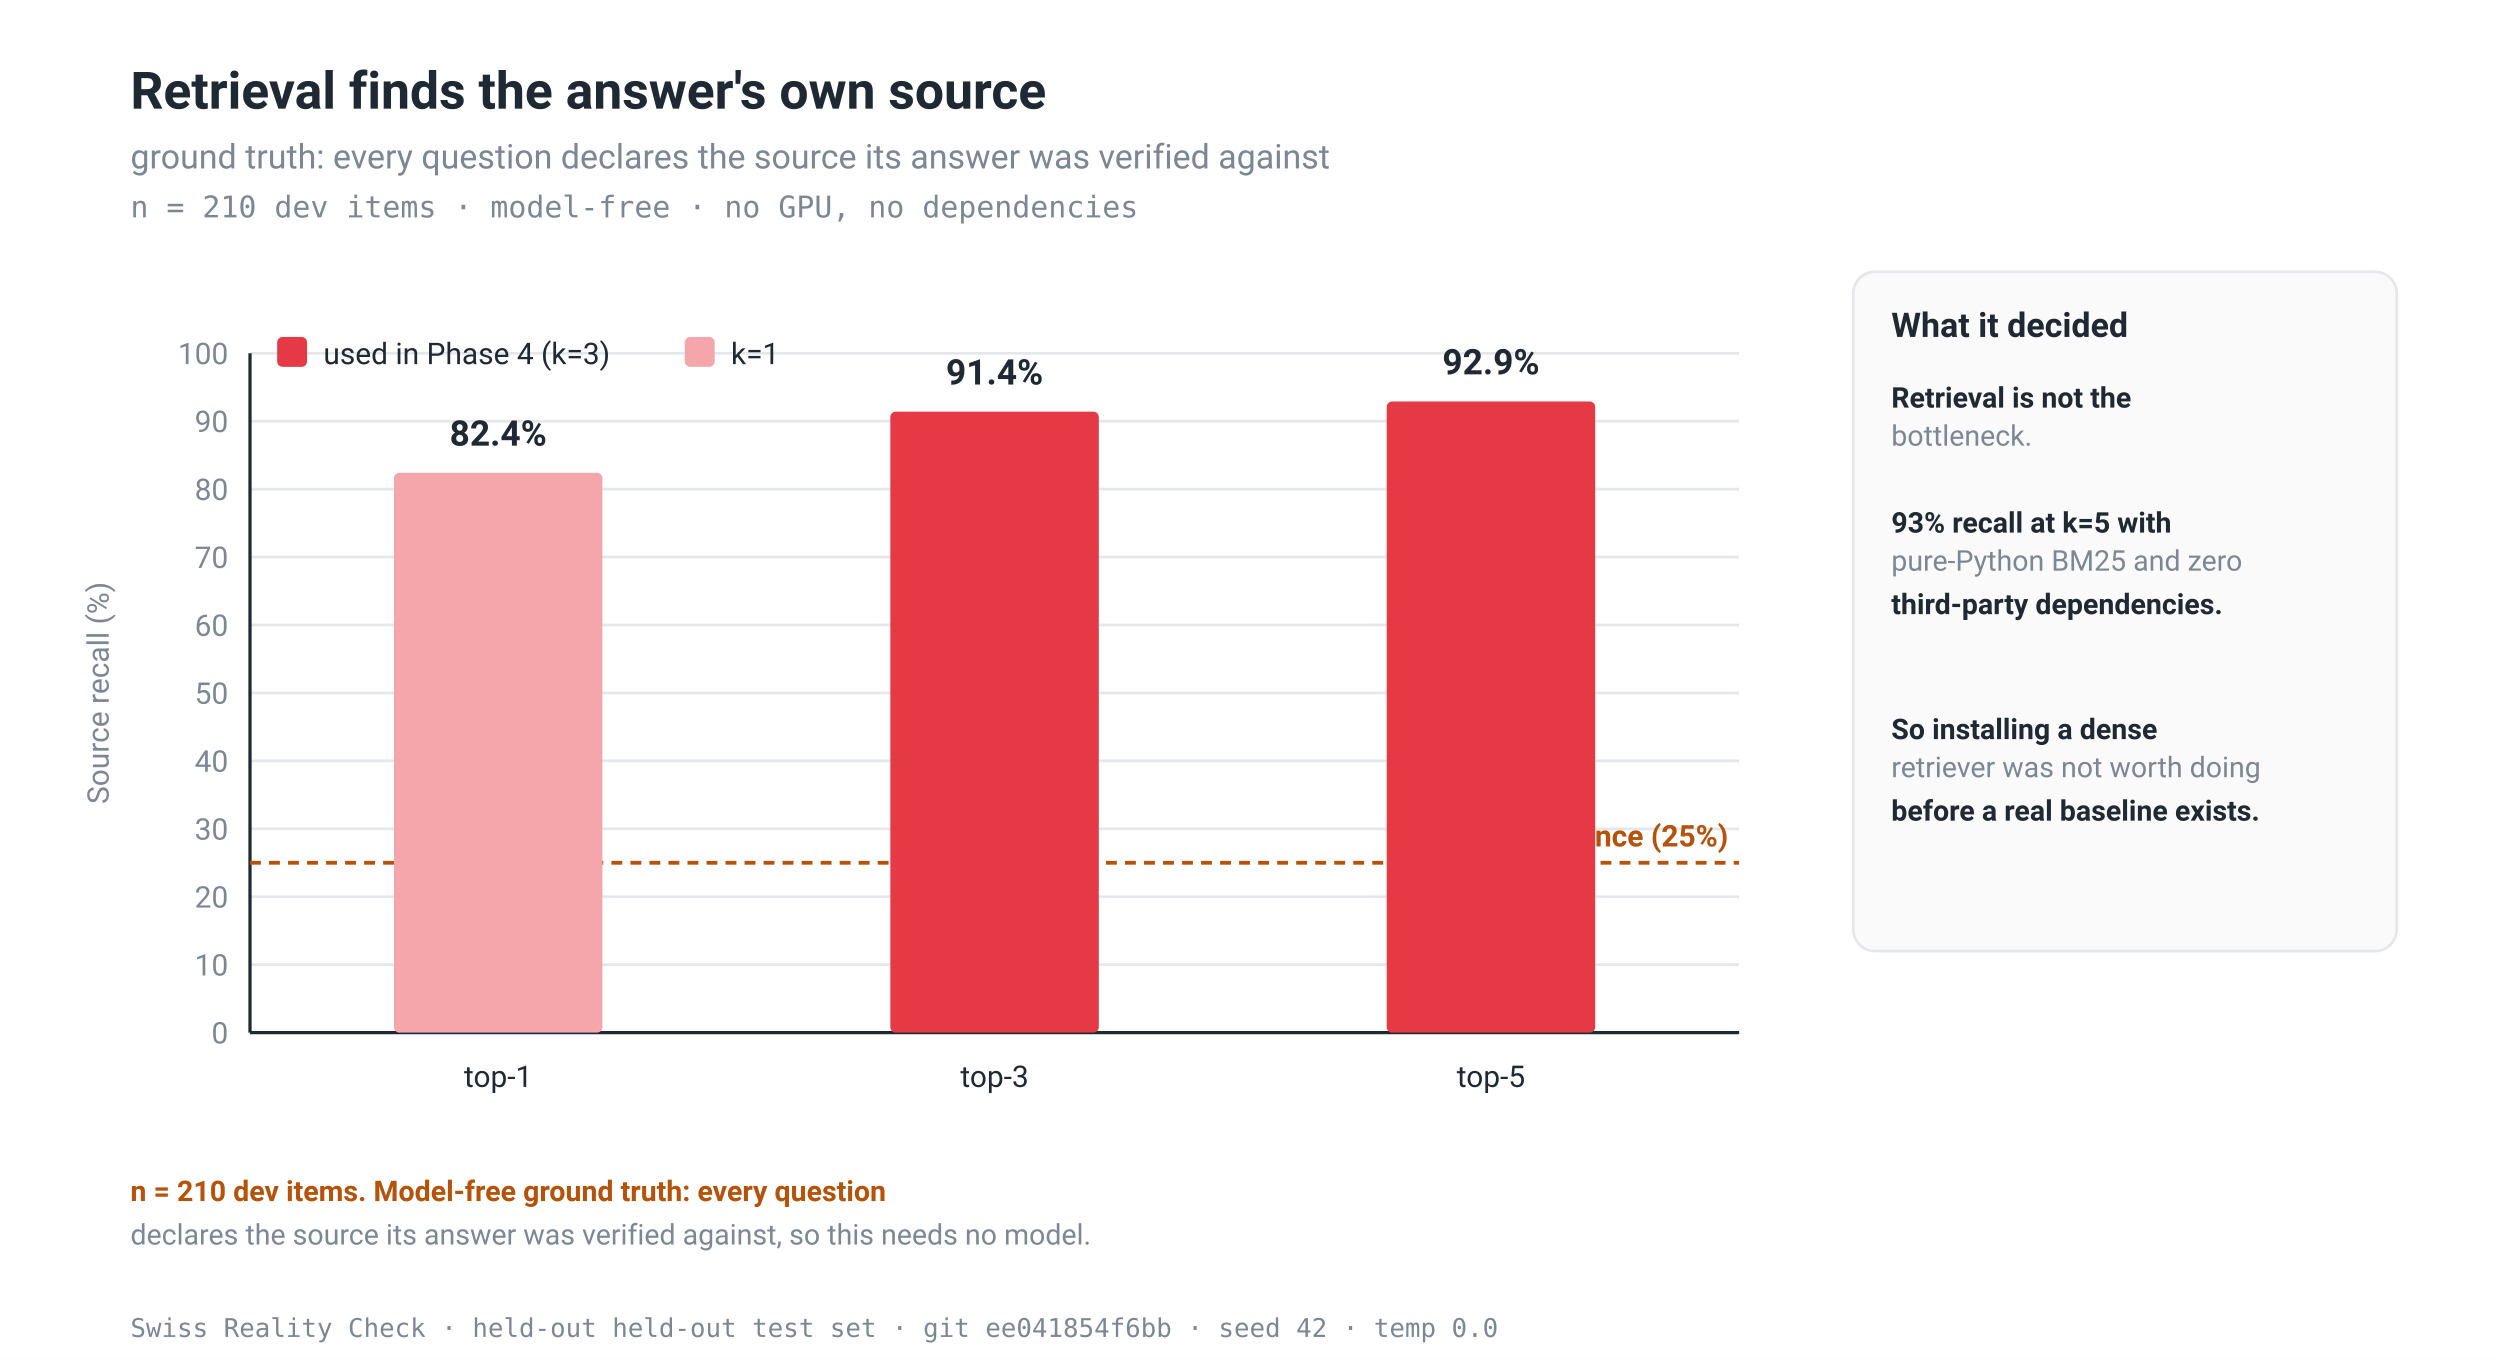
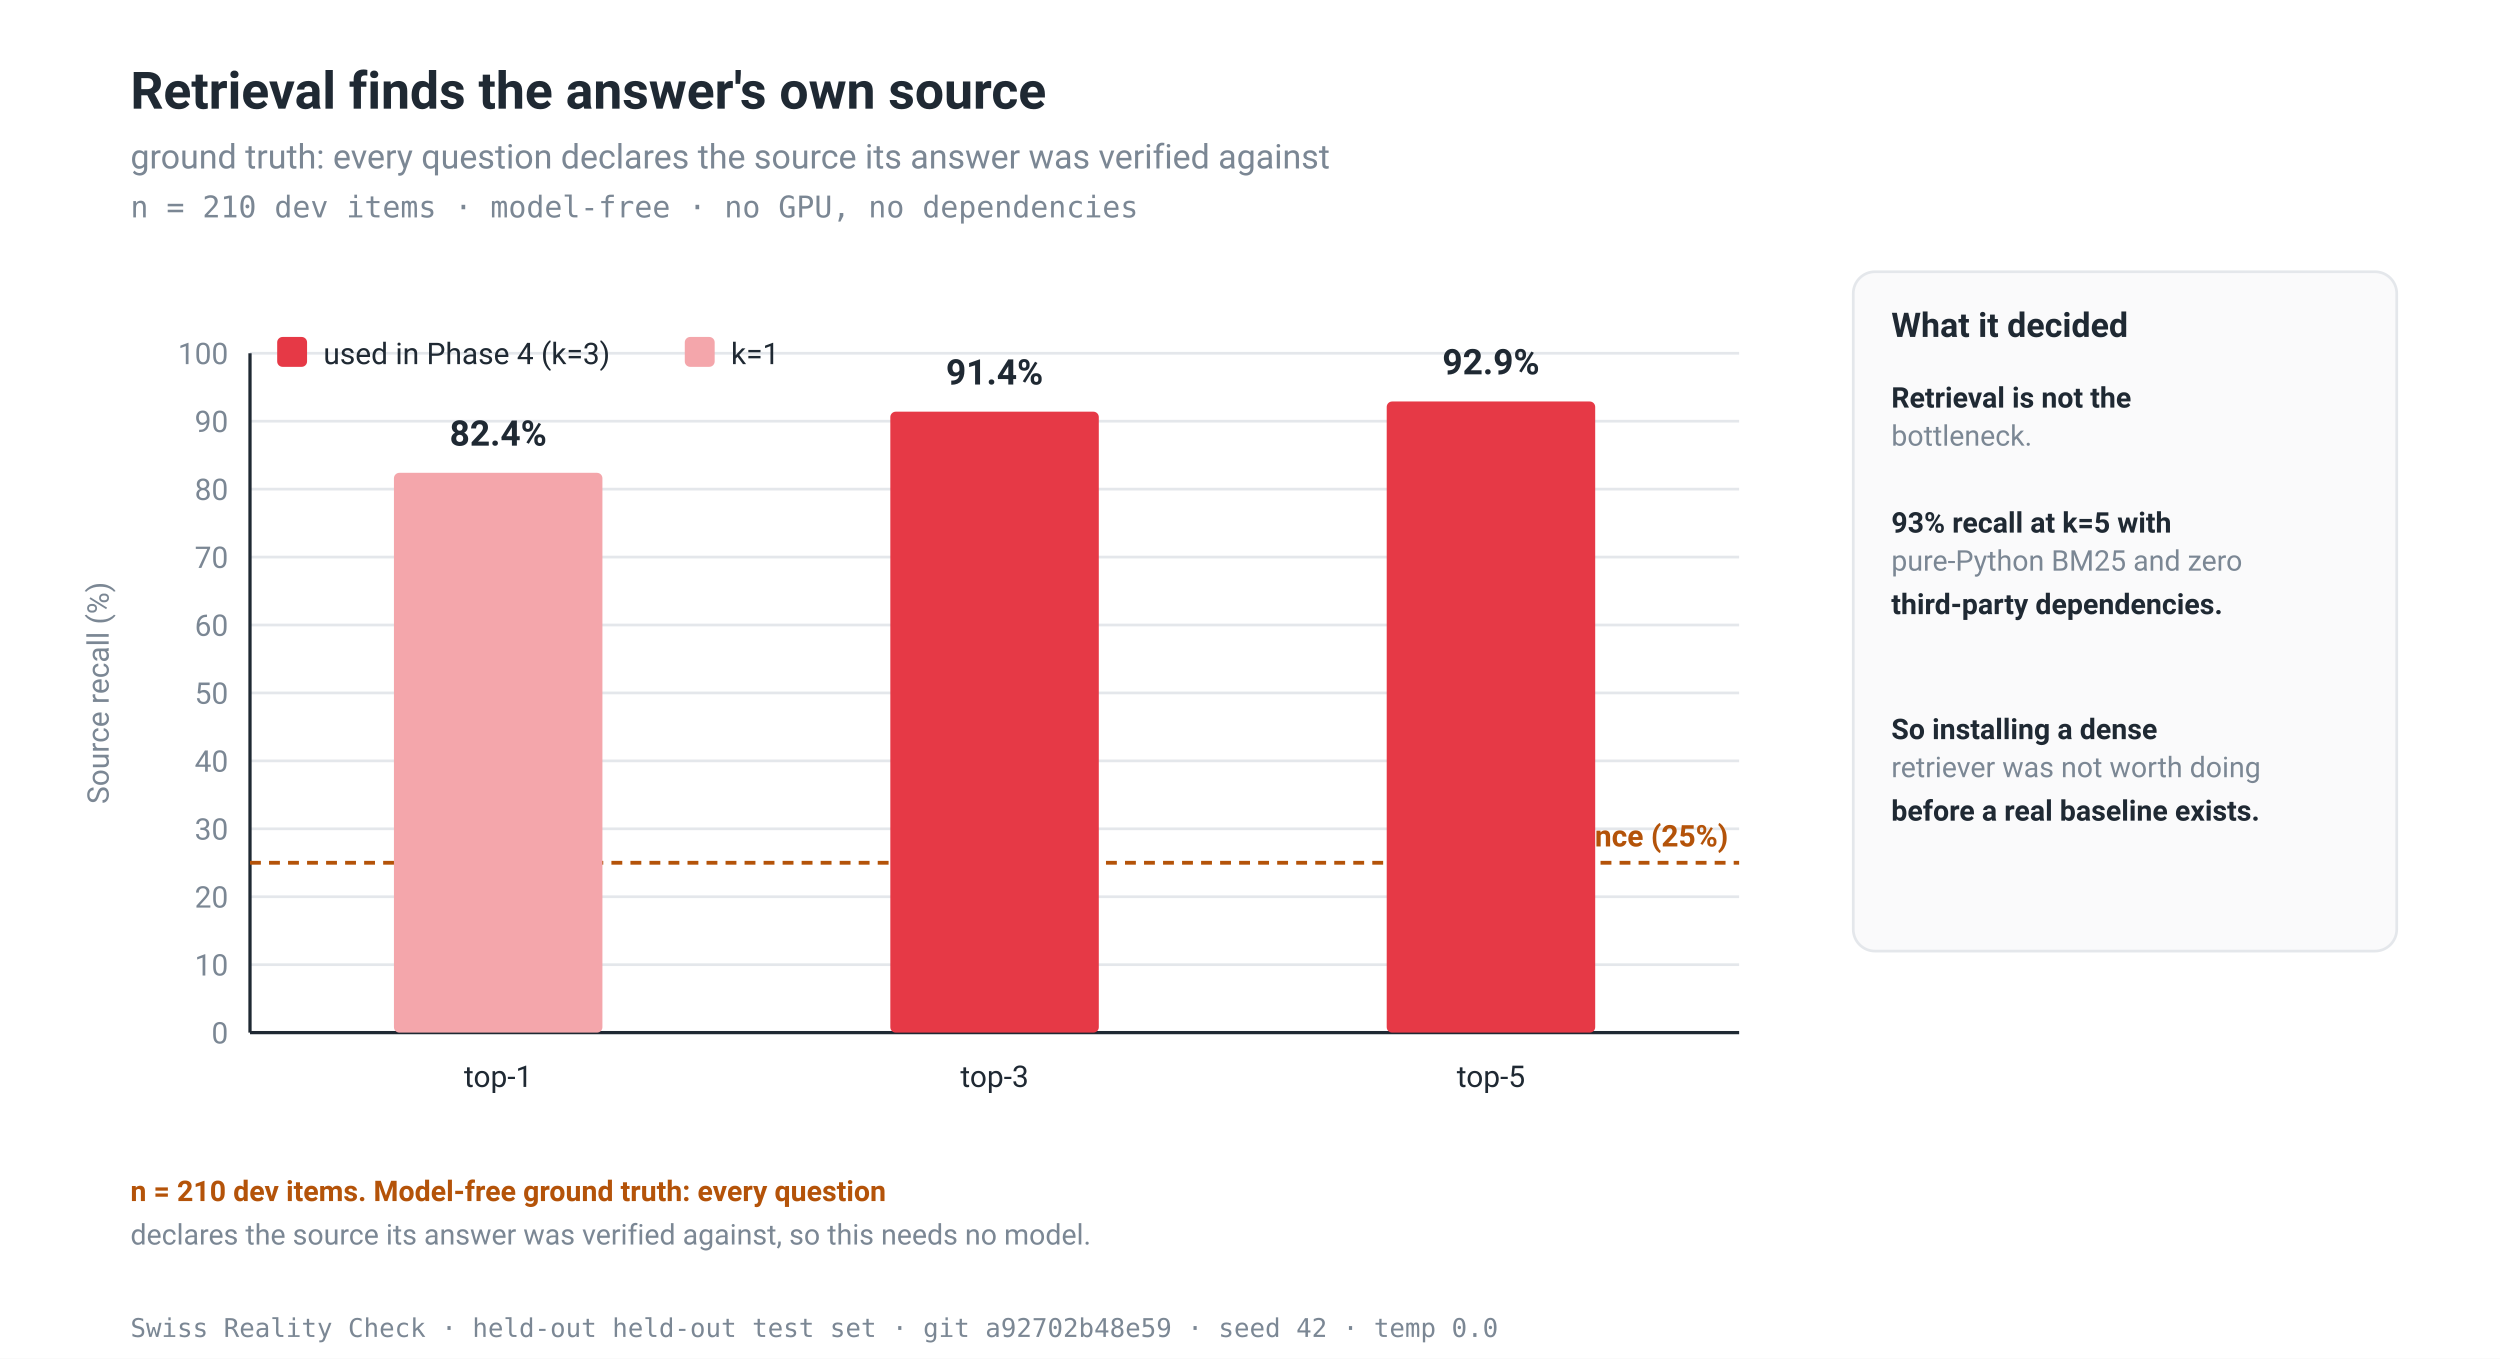
<svg xmlns="http://www.w3.org/2000/svg" width="920" height="500" viewBox="0 0 920 500" role="img" aria-labelledby="t" font-family="ui-sans-serif, -apple-system, 'Segoe UI', Roboto, 'Helvetica Neue', Arial, sans-serif">
  <rect width="920" height="500" fill="#FFFFFF" />
  <text x="48.00" y="40.00" font-family="ui-sans-serif, -apple-system, 'Segoe UI', Roboto, 'Helvetica Neue', Arial, sans-serif" font-size="19" fill="#1F2933" font-weight="bold" text-anchor="start" opacity="1.0" font-style="">Retrieval finds the answer's own source</text>
  <text x="48.00" y="62.00" font-family="ui-sans-serif, -apple-system, 'Segoe UI', Roboto, 'Helvetica Neue', Arial, sans-serif" font-size="12.5" fill="#7B8794" font-weight="normal" text-anchor="start" opacity="1.0" font-style="">ground truth: every question declares the source its answer was verified against</text>
  <text x="48.00" y="80.00" font-family="ui-monospace, SFMono-Regular, Menlo, Consolas, monospace" font-size="11" fill="#7B8794" font-weight="normal" text-anchor="start" opacity="1.0" font-style="">n = 210 dev items · model-free · no GPU, no dependencies</text>
  <line x1="92.00" y1="380.00" x2="640.00" y2="380.00" stroke="#E4E7EB" stroke-width="1" stroke-linecap="butt" />
  <text x="84.00" y="384.00" font-family="ui-sans-serif, -apple-system, 'Segoe UI', Roboto, 'Helvetica Neue', Arial, sans-serif" font-size="11" fill="#7B8794" font-weight="normal" text-anchor="end" opacity="1.0" font-style="">0</text>
  <line x1="92.00" y1="355.00" x2="640.00" y2="355.00" stroke="#E4E7EB" stroke-width="1" stroke-linecap="butt" />
  <text x="84.00" y="359.00" font-family="ui-sans-serif, -apple-system, 'Segoe UI', Roboto, 'Helvetica Neue', Arial, sans-serif" font-size="11" fill="#7B8794" font-weight="normal" text-anchor="end" opacity="1.0" font-style="">10</text>
  <line x1="92.00" y1="330.00" x2="640.00" y2="330.00" stroke="#E4E7EB" stroke-width="1" stroke-linecap="butt" />
  <text x="84.00" y="334.00" font-family="ui-sans-serif, -apple-system, 'Segoe UI', Roboto, 'Helvetica Neue', Arial, sans-serif" font-size="11" fill="#7B8794" font-weight="normal" text-anchor="end" opacity="1.0" font-style="">20</text>
  <line x1="92.00" y1="305.00" x2="640.00" y2="305.00" stroke="#E4E7EB" stroke-width="1" stroke-linecap="butt" />
  <text x="84.00" y="309.00" font-family="ui-sans-serif, -apple-system, 'Segoe UI', Roboto, 'Helvetica Neue', Arial, sans-serif" font-size="11" fill="#7B8794" font-weight="normal" text-anchor="end" opacity="1.0" font-style="">30</text>
  <line x1="92.00" y1="280.00" x2="640.00" y2="280.00" stroke="#E4E7EB" stroke-width="1" stroke-linecap="butt" />
  <text x="84.00" y="284.00" font-family="ui-sans-serif, -apple-system, 'Segoe UI', Roboto, 'Helvetica Neue', Arial, sans-serif" font-size="11" fill="#7B8794" font-weight="normal" text-anchor="end" opacity="1.0" font-style="">40</text>
  <line x1="92.00" y1="255.00" x2="640.00" y2="255.00" stroke="#E4E7EB" stroke-width="1" stroke-linecap="butt" />
  <text x="84.00" y="259.00" font-family="ui-sans-serif, -apple-system, 'Segoe UI', Roboto, 'Helvetica Neue', Arial, sans-serif" font-size="11" fill="#7B8794" font-weight="normal" text-anchor="end" opacity="1.0" font-style="">50</text>
  <line x1="92.00" y1="230.00" x2="640.00" y2="230.00" stroke="#E4E7EB" stroke-width="1" stroke-linecap="butt" />
  <text x="84.00" y="234.00" font-family="ui-sans-serif, -apple-system, 'Segoe UI', Roboto, 'Helvetica Neue', Arial, sans-serif" font-size="11" fill="#7B8794" font-weight="normal" text-anchor="end" opacity="1.0" font-style="">60</text>
  <line x1="92.00" y1="205.00" x2="640.00" y2="205.00" stroke="#E4E7EB" stroke-width="1" stroke-linecap="butt" />
  <text x="84.00" y="209.00" font-family="ui-sans-serif, -apple-system, 'Segoe UI', Roboto, 'Helvetica Neue', Arial, sans-serif" font-size="11" fill="#7B8794" font-weight="normal" text-anchor="end" opacity="1.0" font-style="">70</text>
  <line x1="92.00" y1="180.00" x2="640.00" y2="180.00" stroke="#E4E7EB" stroke-width="1" stroke-linecap="butt" />
  <text x="84.00" y="184.00" font-family="ui-sans-serif, -apple-system, 'Segoe UI', Roboto, 'Helvetica Neue', Arial, sans-serif" font-size="11" fill="#7B8794" font-weight="normal" text-anchor="end" opacity="1.0" font-style="">80</text>
  <line x1="92.00" y1="155.00" x2="640.00" y2="155.00" stroke="#E4E7EB" stroke-width="1" stroke-linecap="butt" />
  <text x="84.00" y="159.00" font-family="ui-sans-serif, -apple-system, 'Segoe UI', Roboto, 'Helvetica Neue', Arial, sans-serif" font-size="11" fill="#7B8794" font-weight="normal" text-anchor="end" opacity="1.0" font-style="">90</text>
  <line x1="92.00" y1="130.00" x2="640.00" y2="130.00" stroke="#E4E7EB" stroke-width="1" stroke-linecap="butt" />
  <text x="84.00" y="134.00" font-family="ui-sans-serif, -apple-system, 'Segoe UI', Roboto, 'Helvetica Neue', Arial, sans-serif" font-size="11" fill="#7B8794" font-weight="normal" text-anchor="end" opacity="1.0" font-style="">100</text>
  <line x1="92.00" y1="130.00" x2="92.00" y2="380.00" stroke="#1F2933" stroke-width="1.2" stroke-linecap="butt" />
  <line x1="92.00" y1="380.00" x2="640.00" y2="380.00" stroke="#1F2933" stroke-width="1.2" stroke-linecap="butt" />
  <text x="40.00" y="255.00" font-family="ui-sans-serif, -apple-system, 'Segoe UI', Roboto, 'Helvetica Neue', Arial, sans-serif" font-size="11" fill="#7B8794" font-weight="normal" text-anchor="middle" transform="rotate(-90 40.00 255.00)">Source recall (%)</text>
  <line x1="92.00" y1="317.50" x2="640.00" y2="317.50" stroke="#B45309" stroke-width="1.4" stroke-linecap="butt" stroke-dasharray="4 3" />
  <text x="636.00" y="311.50" font-family="ui-sans-serif, -apple-system, 'Segoe UI', Roboto, 'Helvetica Neue', Arial, sans-serif" font-size="11" fill="#B45309" font-weight="bold" text-anchor="end" opacity="1.0" font-style="">chance (25%)</text>
  <rect x="144.97" y="174.00" width="76.72" height="206.00" rx="2" fill="#F4A6AB" stroke="none" stroke-width="1.4" opacity="1.0" />
  <text x="183.33" y="164.00" font-family="ui-sans-serif, -apple-system, 'Segoe UI', Roboto, 'Helvetica Neue', Arial, sans-serif" font-size="13" fill="#1F2933" font-weight="bold" text-anchor="middle" opacity="1.0" font-style="">82.4%</text>
  <rect x="327.64" y="151.50" width="76.72" height="228.50" rx="2" fill="#E63946" stroke="none" stroke-width="1.4" opacity="1.0" />
  <text x="366.00" y="141.50" font-family="ui-sans-serif, -apple-system, 'Segoe UI', Roboto, 'Helvetica Neue', Arial, sans-serif" font-size="13" fill="#1F2933" font-weight="bold" text-anchor="middle" opacity="1.0" font-style="">91.4%</text>
  <rect x="510.31" y="147.75" width="76.72" height="232.25" rx="2" fill="#E63946" stroke="none" stroke-width="1.4" opacity="1.0" />
  <text x="548.67" y="137.75" font-family="ui-sans-serif, -apple-system, 'Segoe UI', Roboto, 'Helvetica Neue', Arial, sans-serif" font-size="13" fill="#1F2933" font-weight="bold" text-anchor="middle" opacity="1.0" font-style="">92.9%</text>
  <text x="183.33" y="400.00" font-family="ui-sans-serif, -apple-system, 'Segoe UI', Roboto, 'Helvetica Neue', Arial, sans-serif" font-size="11" fill="#1F2933" font-weight="normal" text-anchor="middle" opacity="1.0" font-style="">top-1</text>
  <text x="366.00" y="400.00" font-family="ui-sans-serif, -apple-system, 'Segoe UI', Roboto, 'Helvetica Neue', Arial, sans-serif" font-size="11" fill="#1F2933" font-weight="normal" text-anchor="middle" opacity="1.0" font-style="">top-3</text>
  <text x="548.67" y="400.00" font-family="ui-sans-serif, -apple-system, 'Segoe UI', Roboto, 'Helvetica Neue', Arial, sans-serif" font-size="11" fill="#1F2933" font-weight="normal" text-anchor="middle" opacity="1.0" font-style="">top-5</text>
  <rect x="102.00" y="124.00" width="11.00" height="11.00" rx="2" fill="#E63946" stroke="none" stroke-width="1" opacity="1.0" />
  <text x="119.00" y="134.00" font-family="ui-sans-serif, -apple-system, 'Segoe UI', Roboto, 'Helvetica Neue', Arial, sans-serif" font-size="11" fill="#1F2933" font-weight="normal" text-anchor="start" opacity="1.0" font-style="">used in Phase 4 (k=3)</text>
  <rect x="252.00" y="124.00" width="11.00" height="11.00" rx="2" fill="#F4A6AB" stroke="none" stroke-width="1" opacity="1.0" />
  <text x="269.00" y="134.00" font-family="ui-sans-serif, -apple-system, 'Segoe UI', Roboto, 'Helvetica Neue', Arial, sans-serif" font-size="11" fill="#1F2933" font-weight="normal" text-anchor="start" opacity="1.0" font-style="">k=1</text>
  <rect x="682.00" y="100.00" width="200.00" height="250.00" rx="8" fill="#FAFAFB" stroke="#E4E7EB" stroke-width="1" opacity="1.0" />
  <text x="696.00" y="124.00" font-family="ui-sans-serif, -apple-system, 'Segoe UI', Roboto, 'Helvetica Neue', Arial, sans-serif" font-size="12.5" fill="#1F2933" font-weight="bold" text-anchor="start" opacity="1.0" font-style="">What it decided</text>
  <text x="696.00" y="150.00" font-family="ui-sans-serif, -apple-system, 'Segoe UI', Roboto, 'Helvetica Neue', Arial, sans-serif" font-size="10.5" fill="#1F2933" font-weight="bold" text-anchor="start" opacity="1.0" font-style="">Retrieval is not the</text>
  <text x="696.00" y="164.00" font-family="ui-sans-serif, -apple-system, 'Segoe UI', Roboto, 'Helvetica Neue', Arial, sans-serif" font-size="10.5" fill="#7B8794" font-weight="normal" text-anchor="start" opacity="1.0" font-style="">bottleneck.</text>
  <text x="696.00" y="196.00" font-family="ui-sans-serif, -apple-system, 'Segoe UI', Roboto, 'Helvetica Neue', Arial, sans-serif" font-size="10.5" fill="#1F2933" font-weight="bold" text-anchor="start" opacity="1.0" font-style="">93% recall at k=5 with</text>
  <text x="696.00" y="210.00" font-family="ui-sans-serif, -apple-system, 'Segoe UI', Roboto, 'Helvetica Neue', Arial, sans-serif" font-size="10.5" fill="#7B8794" font-weight="normal" text-anchor="start" opacity="1.0" font-style="">pure-Python BM25 and zero</text>
  <text x="696.00" y="226.00" font-family="ui-sans-serif, -apple-system, 'Segoe UI', Roboto, 'Helvetica Neue', Arial, sans-serif" font-size="10.5" fill="#1F2933" font-weight="bold" text-anchor="start" opacity="1.0" font-style="">third-party dependencies.</text>
  <text x="696.00" y="272.00" font-family="ui-sans-serif, -apple-system, 'Segoe UI', Roboto, 'Helvetica Neue', Arial, sans-serif" font-size="10.5" fill="#1F2933" font-weight="bold" text-anchor="start" opacity="1.0" font-style="">So installing a dense</text>
  <text x="696.00" y="286.00" font-family="ui-sans-serif, -apple-system, 'Segoe UI', Roboto, 'Helvetica Neue', Arial, sans-serif" font-size="10.5" fill="#7B8794" font-weight="normal" text-anchor="start" opacity="1.0" font-style="">retriever was not worth doing</text>
  <text x="696.00" y="302.00" font-family="ui-sans-serif, -apple-system, 'Segoe UI', Roboto, 'Helvetica Neue', Arial, sans-serif" font-size="10.5" fill="#1F2933" font-weight="bold" text-anchor="start" opacity="1.0" font-style="">before a real baseline exists.</text>
  <text x="48.00" y="442.00" font-family="ui-sans-serif, -apple-system, 'Segoe UI', Roboto, 'Helvetica Neue', Arial, sans-serif" font-size="10.5" fill="#B45309" font-weight="bold" text-anchor="start" opacity="1.0" font-style="">n = 210 dev items. Model-free ground truth: every question</text>
  <text x="48.00" y="458.00" font-family="ui-sans-serif, -apple-system, 'Segoe UI', Roboto, 'Helvetica Neue', Arial, sans-serif" font-size="10.5" fill="#7B8794" font-weight="normal" text-anchor="start" opacity="1.0" font-style="">declares the source its answer was verified against, so this needs no model.</text>
-   <text x="48.00" y="492.00" font-family="ui-monospace, SFMono-Regular, Menlo, Consolas, monospace" font-size="9.5" fill="#7B8794" font-weight="normal" text-anchor="start" opacity="1.0" font-style="">Swiss Reality Check · held-out held-out test set · git ee041854f6bb · seed 42 · temp 0.0</text>
+   <text x="48.00" y="492.00" font-family="ui-monospace, SFMono-Regular, Menlo, Consolas, monospace" font-size="9.5" fill="#7B8794" font-weight="normal" text-anchor="start" opacity="1.0" font-style="">Swiss Reality Check · held-out held-out test set · git a92702b48e59 · seed 42 · temp 0.0</text>
</svg>
